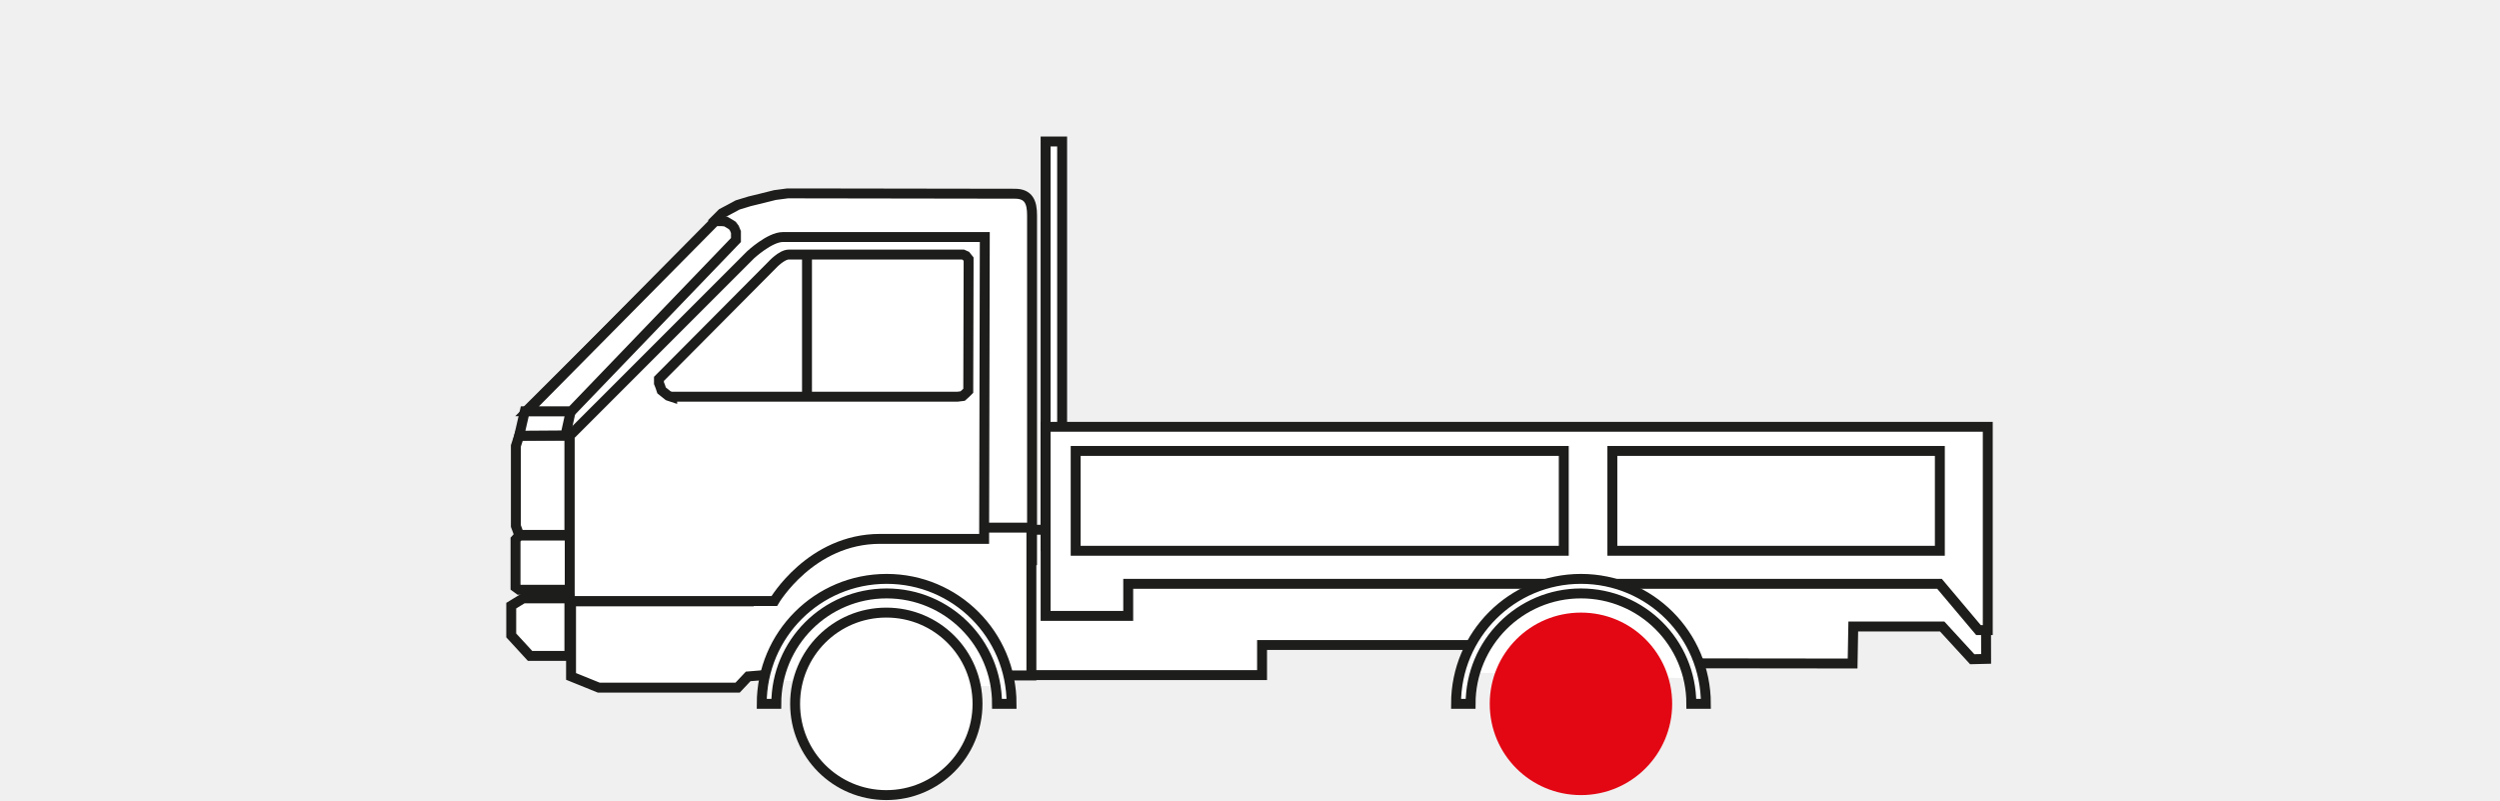
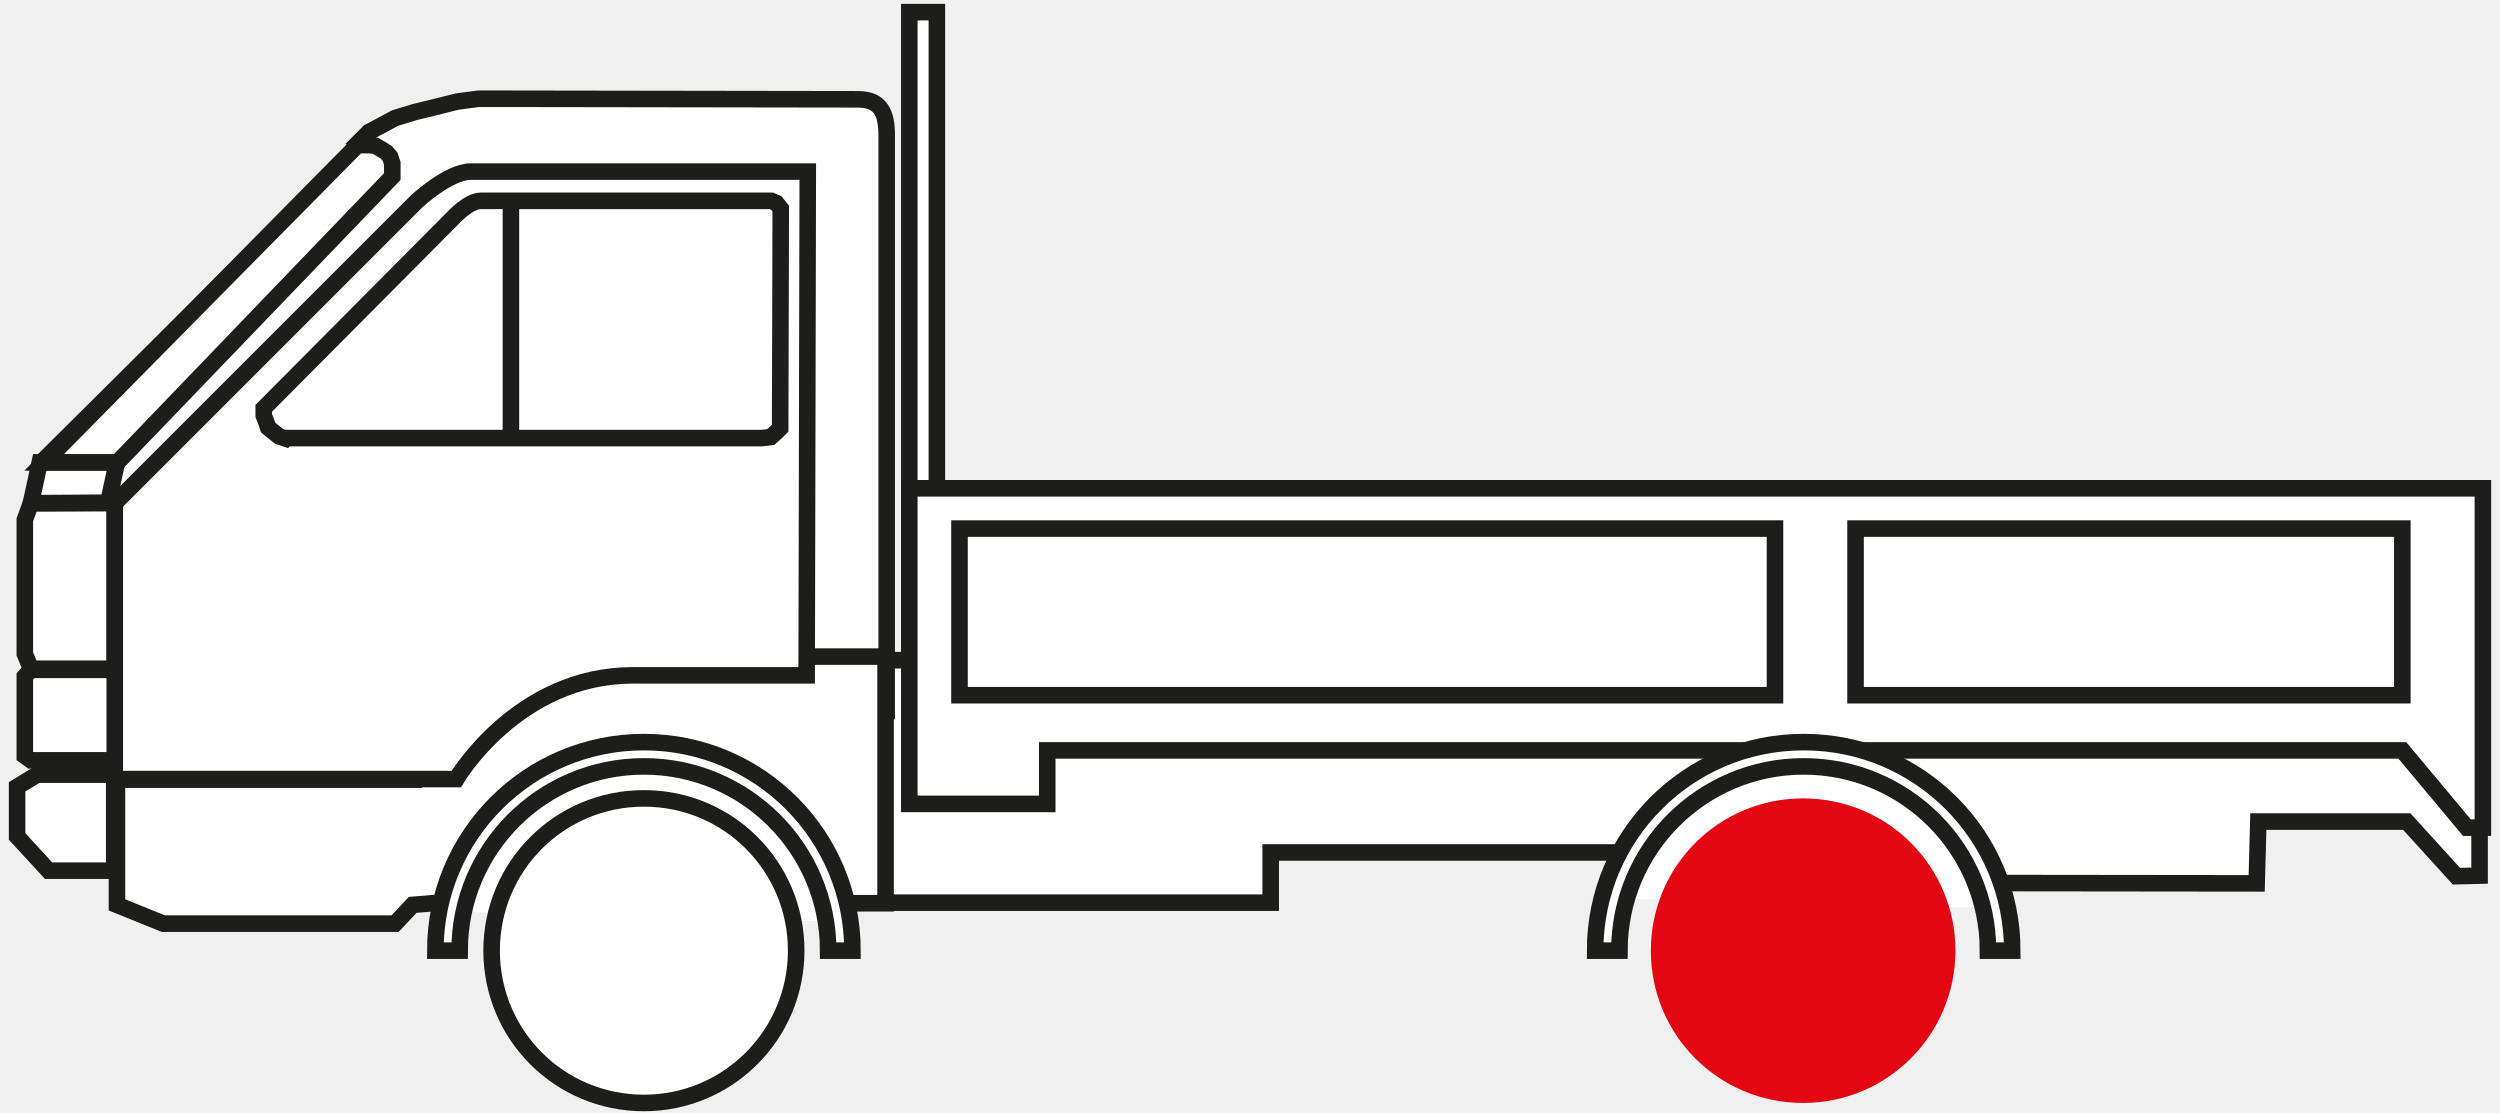
- <svg xmlns="http://www.w3.org/2000/svg" id="Capa_1" width="75.62" height="24.22" viewBox="0 0 75.62 24.22">
+ <svg xmlns="http://www.w3.org/2000/svg" id="Capa_1" width="45.31" height="20.16" viewBox="0 0 45.31 20.16">
  <defs>
-     <style>.cls-1{fill:#e30613;}.cls-1,.cls-2{stroke-width:0px;}.cls-2{fill:#fff;}.cls-3{fill:none;stroke:#1d1d1b;stroke-width:.3px;}</style>
+     <style>.cls-1{fill:none;stroke:#1d1d1b;stroke-width:.3px;}.cls-2{fill:#e30613;}.cls-2,.cls-3{stroke-width:0px;}.cls-3{fill:#fff;}</style>
  </defs>
-   <polygon class="cls-2" points="59.68 19.94 60.1 19.93 60.09 16.01 21.31 16.03 21.33 20.42 38.19 20.42 38.19 19.51 46.86 19.51 47.45 20.06 56.06 20.07 56.08 18.95 58.77 18.95 59.68 19.94" />
-   <polygon class="cls-3" points="59.68 19.94 60.1 19.93 60.09 16.01 21.31 16.03 21.33 20.42 38.19 20.42 38.19 19.51 46.86 19.51 47.45 20.06 56.06 20.07 56.08 18.95 58.77 18.95 59.68 19.94" />
-   <path class="cls-2" d="M51.26,20.52s-.43-2.82-3.3-2.82-3.58,2.64-3.58,2.64l6.88.18Z" />
-   <path class="cls-2" d="M30.16,20.76s-.43-2.82-3.3-2.82-3.58,2.64-3.58,2.64l6.88.18Z" />
-   <polygon class="cls-2" points="15.6 16.32 15.71 16.2 17.27 16.2 17.27 17.84 15.71 17.84 15.6 17.76 15.6 16.32" />
-   <polygon class="cls-3" points="15.6 16.32 15.71 16.2 17.27 16.2 17.27 17.84 15.71 17.84 15.6 17.76 15.6 16.32" />
-   <path class="cls-2" d="M15.93,13.98l1.35.32v4.66l6.2.18,1.65-2,6.1-.19V6.51c0-.39-.1-.65-.52-.65s-6.42-.01-6.42-.01h-.46s-.38.05-.38.05l-.44.11-.33.08-.36.11-.26.14-.21.11-.2.2.04.03-.07.09-5.63,5.6-.04,1.6Z" />
-   <path class="cls-3" d="M15.93,13.98l1.35.32v4.66l6.2.18,1.65-2,6.1-.19V6.51c0-.39-.1-.65-.52-.65s-6.42-.01-6.42-.01h-.46s-.38.05-.38.05l-.44.11-.33.08-.36.11-.26.14-.21.11-.2.2.04.03-.07.09-5.63,5.6-.04,1.6Z" />
-   <polygon class="cls-2" points="17.23 16.18 15.71 16.18 15.61 15.91 15.61 13.49 15.71 13.18 17.23 13.18 17.23 16.18" />
-   <polygon class="cls-3" points="17.23 16.18 15.71 16.18 15.61 15.91 15.61 13.49 15.71 13.18 17.23 13.18 17.23 16.18" />
-   <polygon class="cls-2" points="15.88 12.44 17.27 12.44 17.11 13.17 15.71 13.18 15.88 12.44" />
-   <polygon class="cls-3" points="15.88 12.44 17.27 12.44 17.11 13.17 15.71 13.18 15.88 12.44" />
-   <path class="cls-2" d="M16.09,18.47h1.19s0,1.99,0,1.99l.84.34h4.2l.32-.34.84-.07s.62-2.61,3.5-2.61,3.34,2.65,3.34,2.65h.89v-4.47s-1.22,0-1.22,0h-7.33v2.23h-6.56v.29Z" />
-   <path class="cls-3" d="M16.09,18.47h1.19s0,1.99,0,1.99l.84.34h4.2l.32-.34.84-.07s.62-2.61,3.5-2.61,3.34,2.65,3.34,2.65h.89v-4.47s-1.22,0-1.22,0h-7.33v2.23h-6.56v.29Z" />
-   <path class="cls-2" d="M29.78,16.3h-3.15c-2.1,0-3.2,1.88-3.2,1.88h-6.19v-5l5.47-5.47s.58-.54.98-.54h6.11l-.02,9.12Z" />
-   <path class="cls-3" d="M29.78,16.3h-3.15c-2.1,0-3.2,1.88-3.2,1.88h-6.19v-5l5.47-5.47s.58-.54.98-.54h6.11l-.02,9.12Z" />
-   <polygon class="cls-2" points="15.47 18.32 15.83 18.1 17.23 18.1 17.23 19.84 16.04 19.84 15.47 19.22 15.47 18.32" />
-   <polygon class="cls-3" points="15.47 18.32 15.83 18.1 17.23 18.1 17.23 19.84 16.04 19.84 15.47 19.22 15.47 18.32" />
-   <path class="cls-2" d="M20.34,12.01l-.12-.04-.1-.08-.1-.08-.04-.12-.04-.1v-.13l3.42-3.44s.29-.32.51-.32h5.27s.09.04.09.04l.08.1v.22s-.01,3.56-.01,3.56v.12s0,.08,0,.08l-.07.07-.1.09-.16.02h-8.43s-.2,0-.2,0Z" />
-   <path class="cls-3" d="M20.34,12.01l-.12-.04-.1-.08-.1-.08-.04-.12-.04-.1v-.13l3.42-3.44s.29-.32.51-.32h5.27s.09.04.09.04l.08.1v.22s-.01,3.56-.01,3.56v.12s0,.08,0,.08l-.07.07-.1.09-.16.02h-8.43s-.2,0-.2,0Z" />
-   <line class="cls-3" x1="24.42" y1="7.7" x2="24.42" y2="11.95" />
-   <polygon class="cls-2" points="15.95 12.44 17.29 12.44 22.27 7.26 22.27 7.12 22.27 7.02 22.22 6.9 22.16 6.82 22.08 6.77 21.96 6.7 21.84 6.69 21.72 6.69 21.64 6.69 15.95 12.44" />
-   <polygon class="cls-3" points="15.95 12.44 17.29 12.44 22.27 7.26 22.27 7.12 22.27 7.02 22.22 6.9 22.16 6.82 22.08 6.77 21.96 6.7 21.84 6.69 21.72 6.69 21.64 6.69 15.95 12.44" />
-   <rect class="cls-2" x="31.64" y="4.28" width=".5" height="12.24" />
-   <rect class="cls-3" x="31.64" y="4.28" width=".5" height="12.24" />
-   <polygon class="cls-2" points="59.87 19.06 58.69 17.66 34.14 17.66 34.14 18.63 31.64 18.63 31.64 12.91 60.15 12.91 60.15 19.06 59.87 19.06" />
-   <polygon class="cls-3" points="59.87 19.06 58.69 17.66 34.14 17.66 34.14 18.63 31.64 18.63 31.64 12.91 60.15 12.91 60.15 19.06 59.87 19.06" />
-   <polygon class="cls-2" points="32.55 16.66 32.55 16.66 47.32 16.66 47.32 13.64 32.55 13.64 32.55 16.66" />
-   <polygon class="cls-3" points="32.55 16.66 32.55 16.66 47.32 16.66 47.32 13.64 32.55 13.64 32.55 16.66" />
-   <rect class="cls-2" x="48.79" y="13.64" width="9.91" height="3.02" />
-   <rect class="cls-3" x="48.79" y="13.64" width="9.91" height="3.02" />
-   <path class="cls-2" d="M29.58,21.29c0,1.52-1.23,2.76-2.76,2.76s-2.76-1.23-2.76-2.76,1.23-2.76,2.76-2.76,2.76,1.23,2.76,2.76" />
-   <path class="cls-3" d="M29.58,21.29c0,1.52-1.23,2.76-2.76,2.76s-2.76-1.23-2.76-2.76,1.23-2.76,2.76-2.76,2.76,1.23,2.76,2.76Z" />
-   <path class="cls-2" d="M26.83,17.95c1.84,0,3.34,1.49,3.34,3.34h.44c0-2.09-1.69-3.78-3.78-3.78s-3.78,1.69-3.78,3.78h.44c0-1.84,1.49-3.34,3.34-3.34" />
-   <path class="cls-3" d="M26.83,17.95c1.84,0,3.34,1.49,3.34,3.34h.44c0-2.09-1.69-3.78-3.78-3.78s-3.78,1.69-3.78,3.78h.44c0-1.84,1.49-3.34,3.34-3.34Z" />
-   <path class="cls-1" d="M50.6,21.29c0,1.52-1.23,2.76-2.76,2.76s-2.76-1.23-2.76-2.76,1.23-2.76,2.76-2.76,2.76,1.23,2.76,2.76" />
-   <path class="cls-2" d="M47.84,17.95c1.84,0,3.34,1.49,3.34,3.34h.44c0-2.09-1.69-3.78-3.78-3.78s-3.78,1.69-3.78,3.78h.44c0-1.84,1.49-3.34,3.34-3.34" />
-   <path class="cls-3" d="M47.84,17.95c1.84,0,3.34,1.49,3.34,3.34h.44c0-2.09-1.69-3.78-3.78-3.78s-3.78,1.69-3.78,3.78h.44c0-1.84,1.49-3.34,3.34-3.34Z" />
+   <polygon class="cls-3" points="44.52 15.88 44.94 15.87 44.94 11.95 6.15 11.97 6.18 16.36 23.03 16.36 23.03 15.45 31.7 15.45 32.3 16 40.9 16.01 40.93 14.89 43.62 14.89 44.52 15.88" />
+   <polygon class="cls-1" points="44.52 15.88 44.94 15.87 44.94 11.95 6.15 11.97 6.18 16.36 23.03 16.36 23.03 15.45 31.7 15.45 32.3 16 40.9 16.01 40.93 14.89 43.62 14.89 44.52 15.88" />
+   <path class="cls-3" d="M36.11,16.46s-.43-2.82-3.3-2.82-3.58,2.64-3.58,2.64l6.88.18Z" />
+   <path class="cls-3" d="M15,16.7s-.43-2.82-3.3-2.82-3.58,2.64-3.58,2.64l6.88.18Z" />
+   <polygon class="cls-3" points=".45 12.26 .56 12.14 2.12 12.14 2.12 13.78 .56 13.78 .45 13.7 .45 12.26" />
+   <polygon class="cls-1" points=".45 12.26 .56 12.14 2.12 12.14 2.12 13.78 .56 13.78 .45 13.7 .45 12.26" />
+   <path class="cls-3" d="M.77,9.92l1.35.32v4.66l6.2.18,1.65-2,6.1-.19V2.45c0-.39-.1-.65-.52-.65s-6.42-.01-6.42-.01h-.46s-.38.05-.38.05l-.44.11-.33.08-.36.11-.26.14-.21.11-.2.2.04.03-.07.09L.81,8.32l-.04,1.6Z" />
+   <path class="cls-1" d="M.77,9.92l1.35.32v4.66l6.2.18,1.65-2,6.1-.19V2.45c0-.39-.1-.65-.52-.65s-6.42-.01-6.42-.01h-.46s-.38.05-.38.05l-.44.11-.33.08-.36.11-.26.14-.21.11-.2.2.04.03-.07.09L.81,8.32l-.04,1.6Z" />
+   <polygon class="cls-3" points="2.08 12.12 .56 12.12 .45 11.85 .45 9.42 .56 9.12 2.08 9.12 2.08 12.12" />
+   <polygon class="cls-1" points="2.08 12.12 .56 12.12 .45 11.85 .45 9.42 .56 9.12 2.08 9.12 2.08 12.12" />
+   <polygon class="cls-3" points=".72 8.38 2.12 8.38 1.96 9.11 .56 9.12 .72 8.38" />
+   <polygon class="cls-1" points=".72 8.38 2.12 8.38 1.96 9.11 .56 9.12 .72 8.38" />
+   <path class="cls-3" d="M.93,14.41h1.19s0,1.99,0,1.99l.84.34h4.2l.32-.34.84-.07s.62-2.61,3.5-2.61,3.34,2.65,3.34,2.65h.89v-4.47s-1.22,0-1.22,0h-7.33v2.23H.93v.29Z" />
+   <path class="cls-1" d="M.93,14.41h1.19s0,1.99,0,1.99l.84.34h4.2l.32-.34.84-.07s.62-2.61,3.5-2.61,3.34,2.65,3.34,2.65h.89v-4.47s-1.22,0-1.22,0h-7.33v2.23H.93v.29Z" />
+   <path class="cls-3" d="M14.62,12.24h-3.15c-2.1,0-3.2,1.88-3.2,1.88H2.08v-5L7.55,3.65s.58-.54.98-.54h6.11l-.02,9.12Z" />
+   <path class="cls-1" d="M14.62,12.24h-3.15c-2.1,0-3.2,1.88-3.2,1.88H2.08v-5L7.55,3.65s.58-.54.98-.54h6.11l-.02,9.12Z" />
+   <polygon class="cls-3" points=".31 14.26 .67 14.04 2.07 14.04 2.07 15.78 .88 15.78 .31 15.16 .31 14.26" />
+   <polygon class="cls-1" points=".31 14.26 .67 14.04 2.07 14.04 2.07 15.78 .88 15.78 .31 15.16 .31 14.26" />
+   <path class="cls-3" d="M5.18,7.95l-.12-.04-.1-.08-.1-.08-.04-.12-.04-.1v-.13l3.42-3.44s.29-.32.51-.32h5.27s.09.04.09.04l.08.1v.22s-.01,3.56-.01,3.56v.12s0,.08,0,.08l-.07.07-.1.09-.16.02H5.39s-.2,0-.2,0Z" />
+   <path class="cls-1" d="M5.18,7.95l-.12-.04-.1-.08-.1-.08-.04-.12-.04-.1v-.13l3.42-3.44s.29-.32.51-.32h5.27s.09.04.09.04l.08.1v.22s-.01,3.56-.01,3.56v.12s0,.08,0,.08l-.07.07-.1.09-.16.02H5.39s-.2,0-.2,0Z" />
+   <line class="cls-1" x1="9.26" y1="3.64" x2="9.26" y2="7.89" />
+   <polygon class="cls-3" points=".8 8.38 2.13 8.38 7.11 3.2 7.11 3.06 7.11 2.96 7.07 2.84 7 2.76 6.92 2.71 6.8 2.64 6.68 2.63 6.56 2.63 6.48 2.63 .8 8.38" />
+   <polygon class="cls-1" points=".8 8.38 2.13 8.38 7.11 3.2 7.11 3.06 7.11 2.96 7.07 2.84 7 2.76 6.92 2.71 6.8 2.64 6.68 2.63 6.56 2.63 6.48 2.63 .8 8.38" />
+   <rect class="cls-3" x="16.48" y=".22" width=".5" height="12.24" />
+   <rect class="cls-1" x="16.48" y=".22" width=".5" height="12.24" />
+   <polygon class="cls-3" points="44.71 15 43.54 13.6 18.98 13.6 18.98 14.57 16.48 14.57 16.48 8.85 45 8.85 45 15 44.71 15" />
+   <polygon class="cls-1" points="44.71 15 43.54 13.6 18.98 13.6 18.98 14.57 16.48 14.57 16.48 8.85 45 8.85 45 15 44.71 15" />
+   <polygon class="cls-3" points="17.39 12.6 17.39 12.6 32.17 12.6 32.17 9.58 17.39 9.58 17.39 12.6" />
+   <polygon class="cls-1" points="17.39 12.6 17.39 12.6 32.17 12.6 32.17 9.58 17.39 9.58 17.39 12.6" />
+   <rect class="cls-3" x="33.63" y="9.58" width="9.91" height="3.02" />
+   <rect class="cls-1" x="33.63" y="9.58" width="9.91" height="3.02" />
+   <path class="cls-3" d="M14.43,17.23c0,1.52-1.23,2.76-2.76,2.76s-2.76-1.23-2.76-2.76,1.23-2.76,2.76-2.76,2.76,1.23,2.76,2.76" />
+   <path class="cls-1" d="M14.43,17.23c0,1.52-1.23,2.76-2.76,2.76s-2.76-1.23-2.76-2.76,1.23-2.76,2.76-2.76,2.76,1.23,2.76,2.76Z" />
+   <path class="cls-3" d="M11.67,13.89c1.84,0,3.34,1.49,3.34,3.34h.44c0-2.09-1.69-3.78-3.78-3.78s-3.78,1.69-3.78,3.78h.44c0-1.84,1.49-3.34,3.34-3.34" />
+   <path class="cls-1" d="M11.67,13.89c1.84,0,3.34,1.49,3.34,3.34h.44c0-2.09-1.69-3.78-3.78-3.78s-3.78,1.69-3.78,3.78h.44c0-1.84,1.49-3.34,3.34-3.34Z" />
+   <path class="cls-2" d="M35.44,17.23c0,1.52-1.23,2.76-2.76,2.76s-2.76-1.23-2.76-2.76,1.23-2.76,2.76-2.76,2.76,1.23,2.76,2.76" />
+   <path class="cls-3" d="M32.69,13.89c1.84,0,3.34,1.49,3.34,3.34h.44c0-2.09-1.69-3.78-3.78-3.78s-3.78,1.69-3.78,3.78h.44c0-1.84,1.49-3.34,3.34-3.34" />
+   <path class="cls-1" d="M32.69,13.89c1.84,0,3.34,1.49,3.34,3.34h.44c0-2.09-1.69-3.78-3.78-3.78s-3.78,1.69-3.78,3.78h.44c0-1.84,1.49-3.34,3.34-3.34Z" />
</svg>
